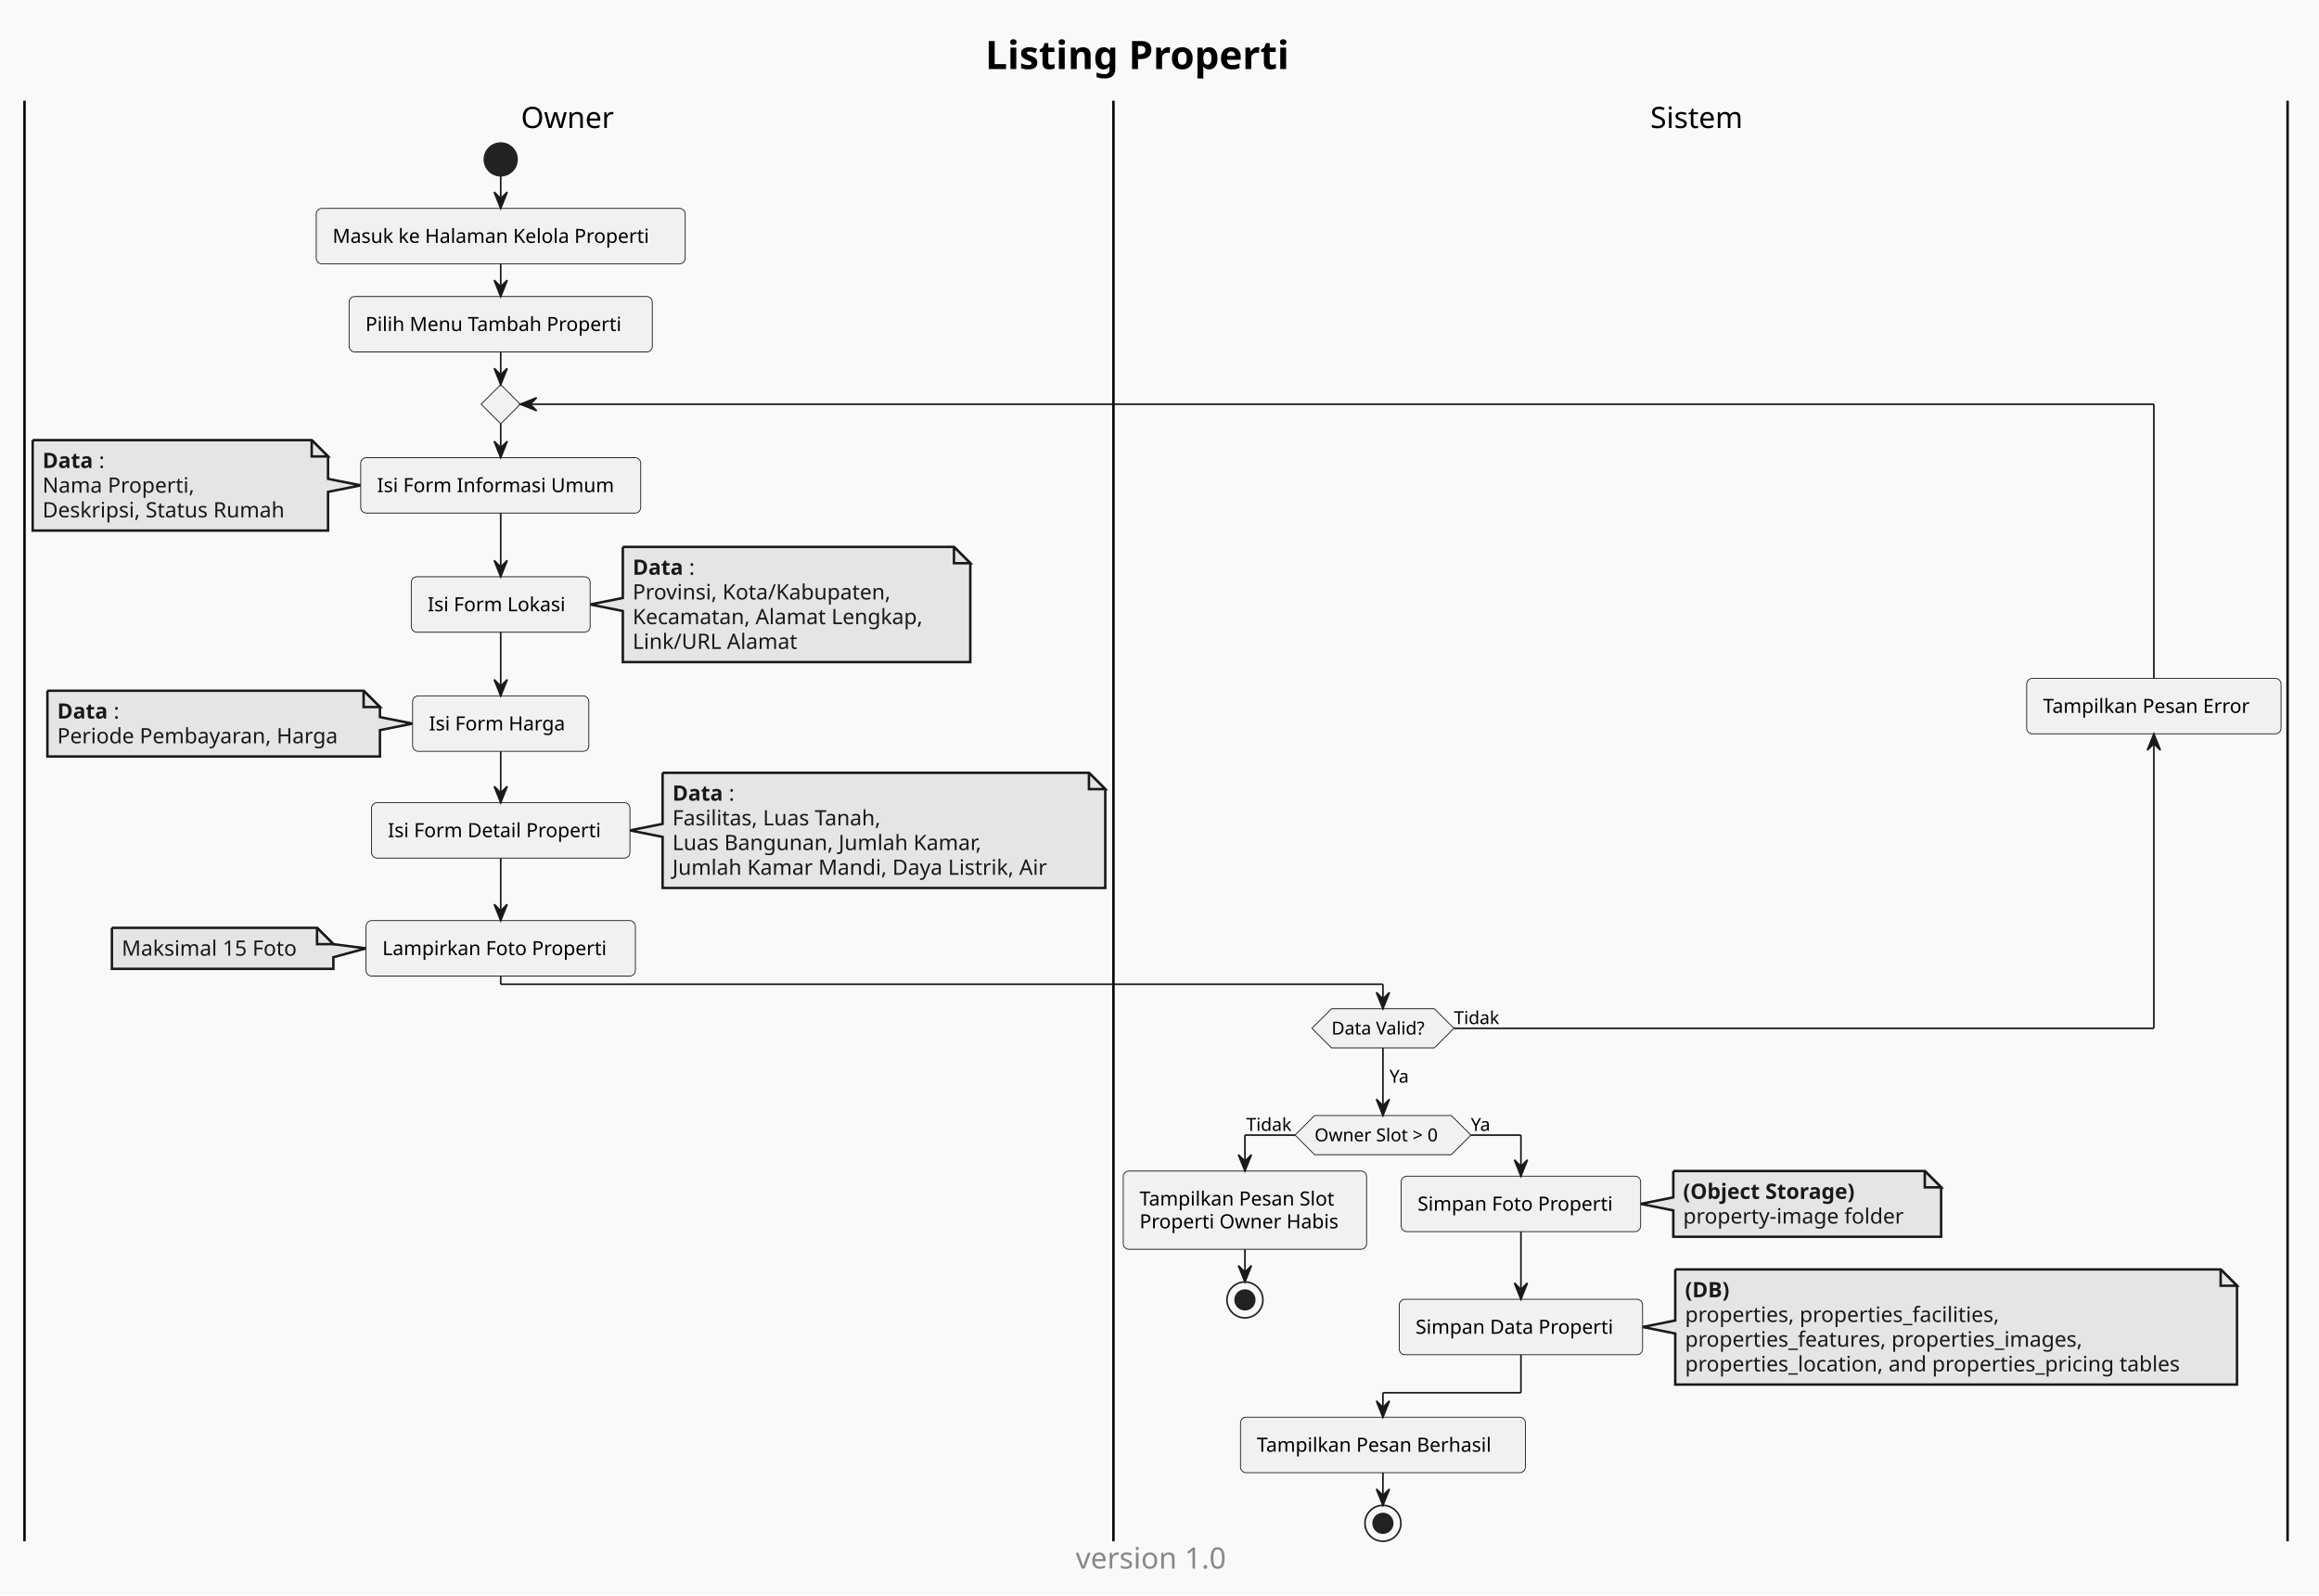
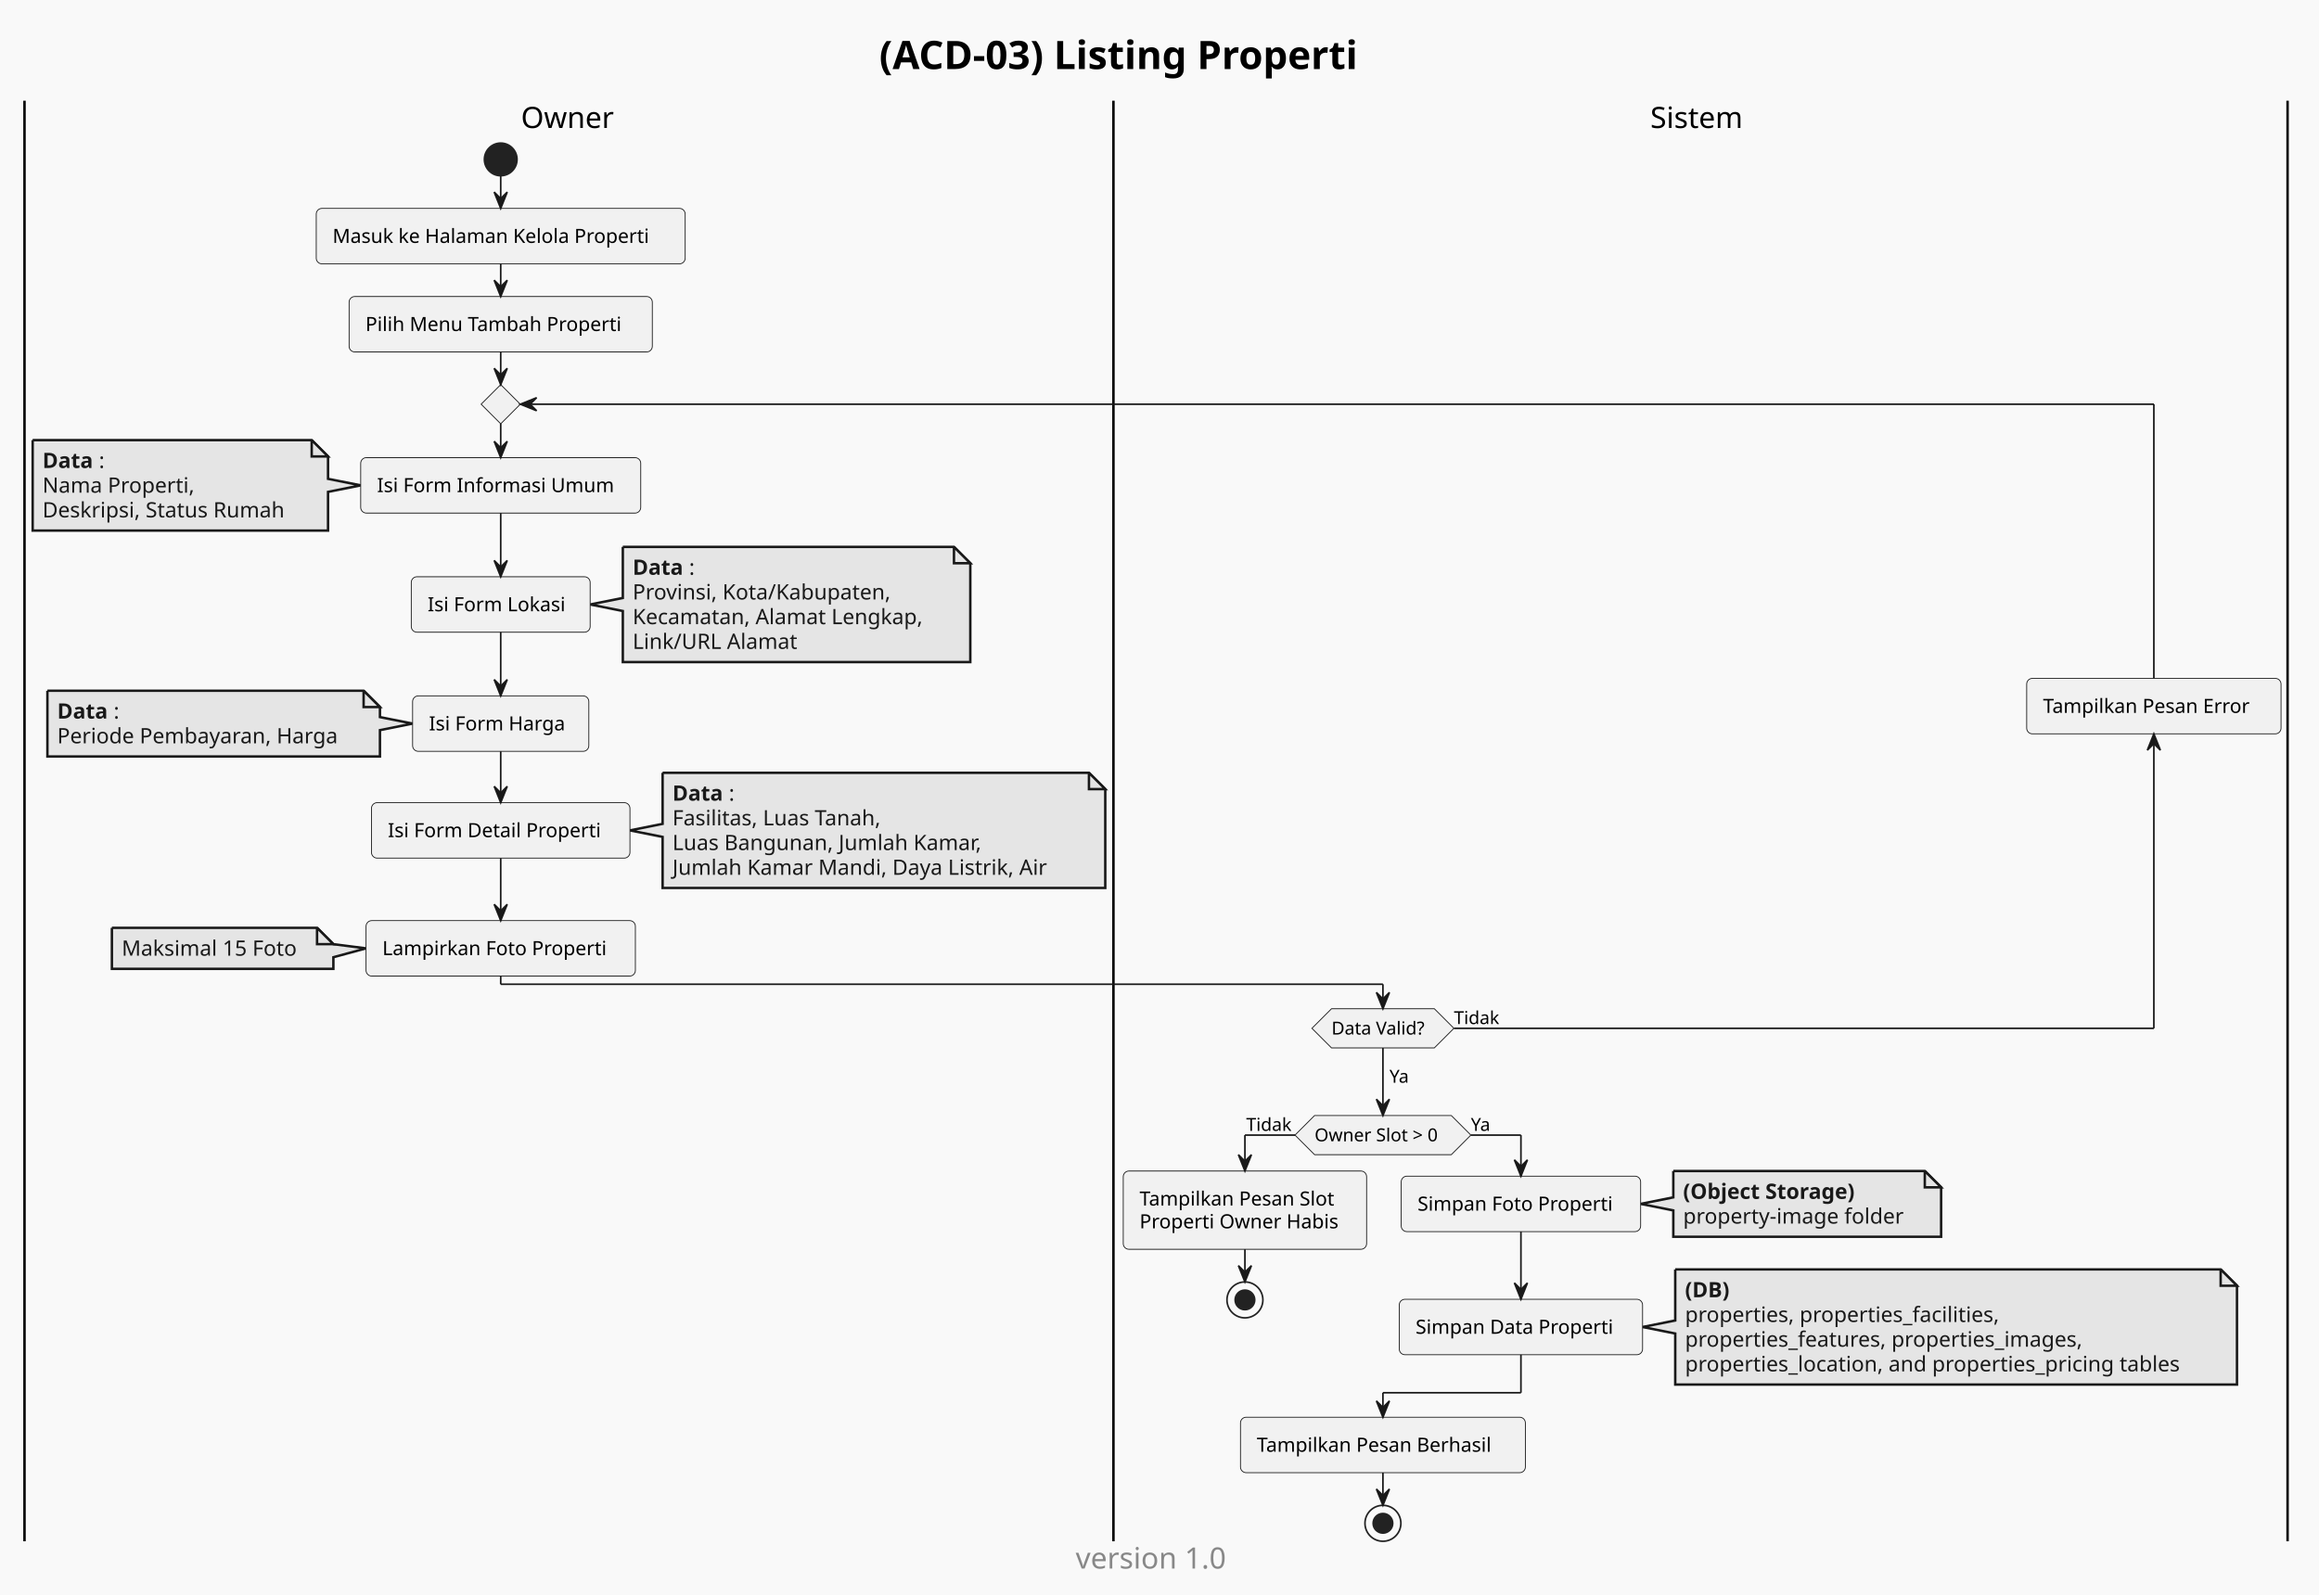
<svg xmlns="http://www.w3.org/2000/svg" contentStyleType="text/css" data-diagram-type="ACTIVITY" height="977px" preserveAspectRatio="none" style="width:1420px;height:977px;background:#F9F9F9;" version="1.1" viewBox="0 0 1420 977" width="1420px" zoomAndPan="magnify">
  <defs />
  <g>
    <rect fill="#F9F9F9" height="977" style="stroke:none;stroke-width:1;" width="1420" x="0" y="0" />
    <g class="title" data-source-line="4">
-       <text fill="#000000" font-family="sans-serif" font-size="24" font-weight="bold" lengthAdjust="spacing" textLength="211.031" x="603.293" y="42.277">Listing Properti</text>
+       <text fill="#000000" font-family="sans-serif" font-size="24" font-weight="bold" lengthAdjust="spacing" textLength="340.793" x="538.412" y="42.277">(ACD-03) Listing Properti</text>
    </g>
    <rect fill="none" height="20.953" style="stroke:none;stroke-width:1;" width="1387.617" x="15" y="61.683" />
    <ellipse cx="306.604" cy="97.636" fill="#222222" rx="10" ry="10" style="stroke:#222222;stroke-width:1;" />
    <rect fill="#F1F1F1" height="33.969" rx="3.5" ry="3.5" style="stroke:#181818;stroke-width:0.5;" width="225.916" x="193.646" y="127.636" />
    <text fill="#000000" font-family="sans-serif" font-size="12" lengthAdjust="spacing" textLength="205.916" x="203.646" y="148.774">Masuk ke Halaman Kelola Properti</text>
    <rect fill="#F1F1F1" height="33.969" rx="3.5" ry="3.5" style="stroke:#181818;stroke-width:0.5;" width="185.668" x="213.77" y="181.605" />
    <text fill="#000000" font-family="sans-serif" font-size="12" lengthAdjust="spacing" textLength="165.668" x="223.77" y="202.743">Pilih Menu Tambah Properti</text>
    <path d="M20,269.573 L20,324.972 A0,0 0 0 0 20,324.972 L200.866,324.972 A0,0 0 0 0 200.866,324.972 L200.866,301.272 L220.866,297.272 L200.866,293.272 L200.866,279.573 L190.866,269.573 L20,269.573 A0,0 0 0 0 20,269.573" fill="#E5E5E5" style="stroke:#191919;stroke-width:1.5;" />
    <path d="M190.866,269.573 L190.866,279.573 L200.866,279.573 L190.866,269.573" fill="#E5E5E5" style="stroke:#191919;stroke-width:1.5;" />
    <text fill="#191919" font-family="sans-serif" font-size="13" font-weight="bold" lengthAdjust="spacing" textLength="34.55" x="26" y="286.64">Data</text>
    <text fill="#191919" font-family="sans-serif" font-size="13" lengthAdjust="spacing" textLength="4.38" x="60.55" y="286.64">:</text>
    <text fill="#191919" font-family="sans-serif" font-size="13" lengthAdjust="spacing" textLength="98.027" x="26" y="301.773">Nama Properti,</text>
    <text fill="#191919" font-family="sans-serif" font-size="13" lengthAdjust="spacing" textLength="159.866" x="26" y="316.906">Deskripsi, Status Rumah</text>
    <rect fill="#F1F1F1" height="33.969" rx="3.5" ry="3.5" style="stroke:#181818;stroke-width:0.5;" width="171.477" x="220.866" y="280.288" />
    <text fill="#000000" font-family="sans-serif" font-size="12" lengthAdjust="spacing" textLength="151.477" x="230.866" y="301.427">Isi Form Informasi Umum</text>
    <path d="M381.373,334.972 L381.373,366.237 L361.373,370.237 L381.373,374.237 L381.373,405.503 A0,0 0 0 0 381.373,405.503 L594.148,405.503 A0,0 0 0 0 594.148,405.503 L594.148,344.972 L584.148,334.972 L381.373,334.972 A0,0 0 0 0 381.373,334.972" fill="#E5E5E5" style="stroke:#191919;stroke-width:1.5;" />
    <path d="M584.148,334.972 L584.148,344.972 L594.148,344.972 L584.148,334.972" fill="#E5E5E5" style="stroke:#191919;stroke-width:1.5;" />
    <text fill="#191919" font-family="sans-serif" font-size="13" font-weight="bold" lengthAdjust="spacing" textLength="34.55" x="387.373" y="352.039">Data</text>
    <text fill="#191919" font-family="sans-serif" font-size="13" lengthAdjust="spacing" textLength="4.38" x="421.923" y="352.039">:</text>
    <text fill="#191919" font-family="sans-serif" font-size="13" lengthAdjust="spacing" textLength="167.921" x="387.373" y="367.171">Provinsi, Kota/Kabupaten,</text>
    <text fill="#191919" font-family="sans-serif" font-size="13" lengthAdjust="spacing" textLength="191.775" x="387.373" y="382.304">Kecamatan, Alamat Lengkap,</text>
    <text fill="#191919" font-family="sans-serif" font-size="13" lengthAdjust="spacing" textLength="107.123" x="387.373" y="397.437">Link/URL Alamat</text>
    <rect fill="#F1F1F1" height="33.969" rx="3.5" ry="3.5" style="stroke:#181818;stroke-width:0.5;" width="109.537" x="251.835" y="353.253" />
    <text fill="#000000" font-family="sans-serif" font-size="12" lengthAdjust="spacing" textLength="89.537" x="261.835" y="374.392">Isi Form Lokasi</text>
    <path d="M29.024,423.069 L29.024,463.335 A0,0 0 0 0 29.024,463.335 L232.653,463.335 A0,0 0 0 0 232.653,463.335 L232.653,447.202 L252.653,443.202 L232.653,439.202 L232.653,433.069 L222.653,423.069 L29.024,423.069 A0,0 0 0 0 29.024,423.069" fill="#E5E5E5" style="stroke:#191919;stroke-width:1.5;" />
    <path d="M222.653,423.069 L222.653,433.069 L232.653,433.069 L222.653,423.069" fill="#E5E5E5" style="stroke:#191919;stroke-width:1.5;" />
    <text fill="#191919" font-family="sans-serif" font-size="13" font-weight="bold" lengthAdjust="spacing" textLength="34.55" x="35.024" y="440.136">Data</text>
    <text fill="#191919" font-family="sans-serif" font-size="13" lengthAdjust="spacing" textLength="4.38" x="69.575" y="440.136">:</text>
    <text fill="#191919" font-family="sans-serif" font-size="13" lengthAdjust="spacing" textLength="182.628" x="35.024" y="455.269">Periode Pembayaran, Harga</text>
    <rect fill="#F1F1F1" height="33.969" rx="3.5" ry="3.5" style="stroke:#181818;stroke-width:0.5;" width="107.902" x="252.653" y="426.218" />
    <text fill="#000000" font-family="sans-serif" font-size="12" lengthAdjust="spacing" textLength="87.902" x="262.653" y="447.356">Isi Form Harga</text>
    <path d="M405.739,473.335 L405.739,504.601 L385.739,508.601 L405.739,512.601 L405.739,543.866 A0,0 0 0 0 405.739,543.866 L676.798,543.866 A0,0 0 0 0 676.798,543.866 L676.798,483.335 L666.798,473.335 L405.739,473.335 A0,0 0 0 0 405.739,473.335" fill="#E5E5E5" style="stroke:#191919;stroke-width:1.5;" />
    <path d="M666.798,473.335 L666.798,483.335 L676.798,483.335 L666.798,473.335" fill="#E5E5E5" style="stroke:#191919;stroke-width:1.5;" />
    <text fill="#191919" font-family="sans-serif" font-size="13" font-weight="bold" lengthAdjust="spacing" textLength="34.55" x="411.739" y="490.402">Data</text>
    <text fill="#191919" font-family="sans-serif" font-size="13" lengthAdjust="spacing" textLength="4.38" x="446.289" y="490.402">:</text>
    <text fill="#191919" font-family="sans-serif" font-size="13" lengthAdjust="spacing" textLength="139.991" x="411.739" y="505.535">Fasilitas, Luas Tanah,</text>
    <text fill="#191919" font-family="sans-serif" font-size="13" lengthAdjust="spacing" textLength="203.963" x="411.739" y="520.668">Luas Bangunan, Jumlah Kamar,</text>
    <text fill="#191919" font-family="sans-serif" font-size="13" lengthAdjust="spacing" textLength="245.927" x="411.739" y="535.8">Jumlah Kamar Mandi, Daya Listrik, Air</text>
    <rect fill="#F1F1F1" height="33.969" rx="3.5" ry="3.5" style="stroke:#181818;stroke-width:0.5;" width="158.269" x="227.469" y="491.616" />
    <text fill="#000000" font-family="sans-serif" font-size="12" lengthAdjust="spacing" textLength="138.269" x="237.469" y="512.755">Isi Form Detail Properti</text>
    <path d="M68.515,568.284 L68.515,593.417 A0,0 0 0 0 68.515,593.417 L204.141,593.417 A0,0 0 0 0 204.141,593.417 L204.141,586.284 L224.141,580.851 L204.141,578.284 L204.141,578.284 L194.141,568.284 L68.515,568.284 A0,0 0 0 0 68.515,568.284" fill="#E5E5E5" style="stroke:#191919;stroke-width:1.5;" />
    <path d="M194.141,568.284 L194.141,578.284 L204.141,578.284 L194.141,568.284" fill="#E5E5E5" style="stroke:#191919;stroke-width:1.5;" />
    <text fill="#191919" font-family="sans-serif" font-size="13" lengthAdjust="spacing" textLength="114.626" x="74.515" y="585.351">Maksimal 15 Foto</text>
    <rect fill="#F1F1F1" height="33.969" rx="3.5" ry="3.5" style="stroke:#181818;stroke-width:0.5;" width="164.926" x="224.141" y="563.866" />
    <text fill="#000000" font-family="sans-serif" font-size="12" lengthAdjust="spacing" textLength="144.926" x="234.141" y="585.005">Lampirkan Foto Properti</text>
    <polygon fill="#F1F1F1" points="306.604,235.573,318.604,247.573,306.604,259.573,294.604,247.573,306.604,235.573" style="stroke:#181818;stroke-width:0.5;" />
    <line style="stroke:#000000;stroke-width:1.5;" x1="15" x2="15" y1="61.683" y2="944" />
    <polygon fill="#F1F1F1" points="815.332,617.835,878.292,617.835,890.292,629.835,878.292,641.835,815.332,641.835,803.332,629.835,815.332,617.835" style="stroke:#181818;stroke-width:0.5;" />
    <text fill="#000000" font-family="sans-serif" font-size="11" lengthAdjust="spacing" textLength="62.96" x="815.332" y="633.643">Data Valid?</text>
    <text fill="#000000" font-family="sans-serif" font-size="11" lengthAdjust="spacing" textLength="29.869" x="890.292" y="627.241">Tidak</text>
    <rect fill="#F1F1F1" height="33.969" rx="3.5" ry="3.5" style="stroke:#181818;stroke-width:0.5;" width="155.75" x="1241.006" y="415.503" />
    <text fill="#000000" font-family="sans-serif" font-size="12" lengthAdjust="spacing" textLength="135.75" x="1251.006" y="436.642">Tampilkan Pesan Error</text>
    <polygon fill="#F1F1F1" points="804.96,683.234,888.663,683.234,900.663,695.234,888.663,707.234,804.96,707.234,792.96,695.234,804.96,683.234" style="stroke:#181818;stroke-width:0.5;" />
    <text fill="#000000" font-family="sans-serif" font-size="11" lengthAdjust="spacing" textLength="83.703" x="804.96" y="699.042">Owner Slot &gt; 0</text>
    <text fill="#000000" font-family="sans-serif" font-size="11" lengthAdjust="spacing" textLength="29.869" x="763.091" y="692.64">Tidak</text>
    <text fill="#000000" font-family="sans-serif" font-size="11" lengthAdjust="spacing" textLength="13.46" x="900.663" y="692.64">Ya</text>
    <rect fill="#F1F1F1" height="47.938" rx="3.5" ry="3.5" style="stroke:#181818;stroke-width:0.5;" width="149.023" x="687.798" y="717.234" />
    <text fill="#000000" font-family="sans-serif" font-size="12" lengthAdjust="spacing" textLength="129.023" x="697.798" y="738.373">Tampilkan Pesan Slot</text>
    <text fill="#000000" font-family="sans-serif" font-size="12" lengthAdjust="spacing" textLength="127.875" x="697.798" y="752.341">Properti Owner Habis</text>
    <ellipse cx="762.31" cy="796.171" fill="none" rx="11" ry="11" style="stroke:#222222;stroke-width:1;" />
    <ellipse cx="762.31" cy="796.171" fill="#222222" rx="6" ry="6" style="stroke:#222222;stroke-width:1;" />
    <path d="M1024.623,717.234 L1024.623,733.367 L1004.624,737.367 L1024.623,741.367 L1024.623,757.5 A0,0 0 0 0 1024.623,757.5 L1188.611,757.5 A0,0 0 0 0 1188.611,757.5 L1188.611,727.234 L1178.611,717.234 L1024.623,717.234 A0,0 0 0 0 1024.623,717.234" fill="#E5E5E5" style="stroke:#191919;stroke-width:1.5;" />
    <path d="M1178.611,717.234 L1178.611,727.234 L1188.611,727.234 L1178.611,717.234" fill="#E5E5E5" style="stroke:#191919;stroke-width:1.5;" />
    <text fill="#191919" font-family="sans-serif" font-size="13" font-weight="bold" lengthAdjust="spacing" textLength="121.773" x="1030.623" y="734.301">(Object Storage)</text>
    <text fill="#191919" font-family="sans-serif" font-size="13" lengthAdjust="spacing" textLength="142.987" x="1030.623" y="749.434">property-image folder</text>
    <rect fill="#F1F1F1" height="33.969" rx="3.5" ry="3.5" style="stroke:#181818;stroke-width:0.5;" width="146.621" x="858.002" y="720.382" />
    <text fill="#000000" font-family="sans-serif" font-size="12" lengthAdjust="spacing" textLength="126.621" x="868.002" y="741.521">Simpan Foto Properti</text>
    <path d="M1025.804,777.5 L1025.804,808.765 L1005.804,812.765 L1025.804,816.765 L1025.804,848.031 A0,0 0 0 0 1025.804,848.031 L1369.779,848.031 A0,0 0 0 0 1369.779,848.031 L1369.779,787.5 L1359.779,777.5 L1025.804,777.5 A0,0 0 0 0 1025.804,777.5" fill="#E5E5E5" style="stroke:#191919;stroke-width:1.5;" />
    <path d="M1359.779,777.5 L1359.779,787.5 L1369.779,787.5 L1359.779,777.5" fill="#E5E5E5" style="stroke:#191919;stroke-width:1.5;" />
    <text fill="#191919" font-family="sans-serif" font-size="13" font-weight="bold" lengthAdjust="spacing" textLength="32.583" x="1031.804" y="794.566">(DB)</text>
    <text fill="#191919" font-family="sans-serif" font-size="13" lengthAdjust="spacing" textLength="206.153" x="1031.804" y="809.699">properties, properties_facilities,</text>
    <text fill="#191919" font-family="sans-serif" font-size="13" lengthAdjust="spacing" textLength="259.905" x="1031.804" y="824.832">properties_features, properties_images,</text>
    <text fill="#191919" font-family="sans-serif" font-size="13" lengthAdjust="spacing" textLength="322.975" x="1031.804" y="839.965">properties_location, and properties_pricing tables</text>
    <rect fill="#F1F1F1" height="33.969" rx="3.5" ry="3.5" style="stroke:#181818;stroke-width:0.5;" width="148.982" x="856.822" y="795.781" />
    <text fill="#000000" font-family="sans-serif" font-size="12" lengthAdjust="spacing" textLength="128.982" x="866.822" y="816.919">Simpan Data Properti</text>
    <rect fill="#F1F1F1" height="33.969" rx="3.5" ry="3.5" style="stroke:#181818;stroke-width:0.5;" width="174.453" x="759.585" y="868.031" />
    <text fill="#000000" font-family="sans-serif" font-size="12" lengthAdjust="spacing" textLength="154.453" x="769.585" y="889.169">Tampilkan Pesan Berhasil</text>
    <ellipse cx="846.812" cy="933" fill="none" rx="11" ry="11" style="stroke:#222222;stroke-width:1;" />
    <ellipse cx="846.812" cy="933" fill="#222222" rx="6" ry="6" style="stroke:#222222;stroke-width:1;" />
    <line style="stroke:#000000;stroke-width:1.5;" x1="681.798" x2="681.798" y1="61.683" y2="944" />
    <line style="stroke:#000000;stroke-width:1.5;" x1="1400.756" x2="1400.756" y1="61.683" y2="944" />
    <line style="stroke:#191919;stroke-width:1;" x1="306.604" x2="306.604" y1="107.636" y2="127.636" />
    <polygon fill="#191919" points="302.604,117.636,306.604,127.636,310.604,117.636,306.604,121.636" style="stroke:#191919;stroke-width:1;" />
    <line style="stroke:#191919;stroke-width:1;" x1="306.604" x2="306.604" y1="161.605" y2="181.605" />
    <polygon fill="#191919" points="302.604,171.605,306.604,181.605,310.604,171.605,306.604,175.605" style="stroke:#191919;stroke-width:1;" />
    <line style="stroke:#191919;stroke-width:1;" x1="306.604" x2="306.604" y1="314.257" y2="353.253" />
    <polygon fill="#191919" points="302.604,343.253,306.604,353.253,310.604,343.253,306.604,347.253" style="stroke:#191919;stroke-width:1;" />
    <line style="stroke:#191919;stroke-width:1;" x1="306.604" x2="306.604" y1="387.222" y2="426.218" />
    <polygon fill="#191919" points="302.604,416.218,306.604,426.218,310.604,416.218,306.604,420.218" style="stroke:#191919;stroke-width:1;" />
    <line style="stroke:#191919;stroke-width:1;" x1="306.604" x2="306.604" y1="460.187" y2="491.616" />
    <polygon fill="#191919" points="302.604,481.616,306.604,491.616,310.604,481.616,306.604,485.616" style="stroke:#191919;stroke-width:1;" />
    <line style="stroke:#191919;stroke-width:1;" x1="306.604" x2="306.604" y1="525.585" y2="563.866" />
    <polygon fill="#191919" points="302.604,553.866,306.604,563.866,310.604,553.866,306.604,557.866" style="stroke:#191919;stroke-width:1;" />
    <line style="stroke:#191919;stroke-width:1;" x1="306.604" x2="306.604" y1="259.573" y2="280.288" />
    <polygon fill="#191919" points="302.604,270.288,306.604,280.288,310.604,270.288,306.604,274.288" style="stroke:#191919;stroke-width:1;" />
    <line style="stroke:#191919;stroke-width:1;" x1="306.604" x2="306.604" y1="215.573" y2="235.573" />
    <polygon fill="#191919" points="302.604,225.573,306.604,235.573,310.604,225.573,306.604,229.573" style="stroke:#191919;stroke-width:1;" />
    <line style="stroke:#191919;stroke-width:1;" x1="890.292" x2="1318.881" y1="629.835" y2="629.835" />
    <line style="stroke:#191919;stroke-width:1;" x1="1318.881" x2="1318.881" y1="449.472" y2="629.835" />
    <polygon fill="#191919" points="1314.881,459.472,1318.881,449.472,1322.881,459.472,1318.881,455.472" style="stroke:#191919;stroke-width:1;" />
    <line style="stroke:#191919;stroke-width:1;" x1="762.31" x2="762.31" y1="765.171" y2="785.171" />
    <polygon fill="#191919" points="758.31,775.171,762.31,785.171,766.31,775.171,762.31,779.171" style="stroke:#191919;stroke-width:1;" />
    <line style="stroke:#191919;stroke-width:1;" x1="931.313" x2="931.313" y1="754.351" y2="795.781" />
    <polygon fill="#191919" points="927.313,785.781,931.313,795.781,935.313,785.781,931.313,789.781" style="stroke:#191919;stroke-width:1;" />
    <line style="stroke:#191919;stroke-width:1;" x1="792.96" x2="762.31" y1="695.234" y2="695.234" />
    <line style="stroke:#191919;stroke-width:1;" x1="762.31" x2="762.31" y1="695.234" y2="717.234" />
    <polygon fill="#191919" points="758.31,707.234,762.31,717.234,766.31,707.234,762.31,711.234" style="stroke:#191919;stroke-width:1;" />
    <line style="stroke:#191919;stroke-width:1;" x1="900.663" x2="931.313" y1="695.234" y2="695.234" />
    <line style="stroke:#191919;stroke-width:1;" x1="931.313" x2="931.313" y1="695.234" y2="720.382" />
    <polygon fill="#191919" points="927.313,710.382,931.313,720.382,935.313,710.382,931.313,714.382" style="stroke:#191919;stroke-width:1;" />
    <line style="stroke:#191919;stroke-width:1;" x1="931.313" x2="931.313" y1="829.75" y2="853.031" />
    <line style="stroke:#191919;stroke-width:1;" x1="931.313" x2="846.812" y1="853.031" y2="853.031" />
    <line style="stroke:#191919;stroke-width:1;" x1="846.812" x2="846.812" y1="853.031" y2="868.031" />
    <polygon fill="#191919" points="842.812,858.031,846.812,868.031,850.812,858.031,846.812,862.031" style="stroke:#191919;stroke-width:1;" />
    <line style="stroke:#191919;stroke-width:1;" x1="846.812" x2="846.812" y1="641.835" y2="683.234" />
    <polygon fill="#191919" points="842.812,673.234,846.812,683.234,850.812,673.234,846.812,677.234" style="stroke:#191919;stroke-width:1;" />
    <text fill="#000000" font-family="sans-serif" font-size="11" lengthAdjust="spacing" textLength="13.46" x="850.812" y="663.14">Ya</text>
    <line style="stroke:#191919;stroke-width:1;" x1="846.812" x2="846.812" y1="902" y2="922" />
    <polygon fill="#191919" points="842.812,912,846.812,922,850.812,912,846.812,916" style="stroke:#191919;stroke-width:1;" />
    <line style="stroke:#191919;stroke-width:1;" x1="1318.881" x2="1318.881" y1="247.573" y2="415.503" />
    <line style="stroke:#191919;stroke-width:1;" x1="1318.881" x2="318.604" y1="247.573" y2="247.573" />
    <polygon fill="#191919" points="328.604,243.573,318.604,247.573,328.604,251.573,324.604,247.573" style="stroke:#191919;stroke-width:1;" />
    <line style="stroke:#191919;stroke-width:1;" x1="306.604" x2="306.604" y1="597.835" y2="602.835" />
    <line style="stroke:#191919;stroke-width:1;" x1="306.604" x2="846.812" y1="602.835" y2="602.835" />
    <line style="stroke:#191919;stroke-width:1;" x1="846.812" x2="846.812" y1="602.835" y2="617.835" />
    <polygon fill="#191919" points="842.812,607.835,846.812,617.835,850.812,607.835,846.812,611.835" style="stroke:#191919;stroke-width:1;" />
    <text fill="#000000" font-family="sans-serif" font-size="18" lengthAdjust="spacing" textLength="58.773" x="319.013" y="78.391">Owner</text>
    <text fill="#000000" font-family="sans-serif" font-size="18" lengthAdjust="spacing" textLength="61.471" x="1010.542" y="78.391">Sistem</text>
    <g class="footer" data-source-line="5">
      <text fill="#888888" font-family="sans-serif" font-size="18" lengthAdjust="spacing" textLength="100.274" x="658.671" y="960.707">version 1.0</text>
    </g>
  </g>
</svg>
